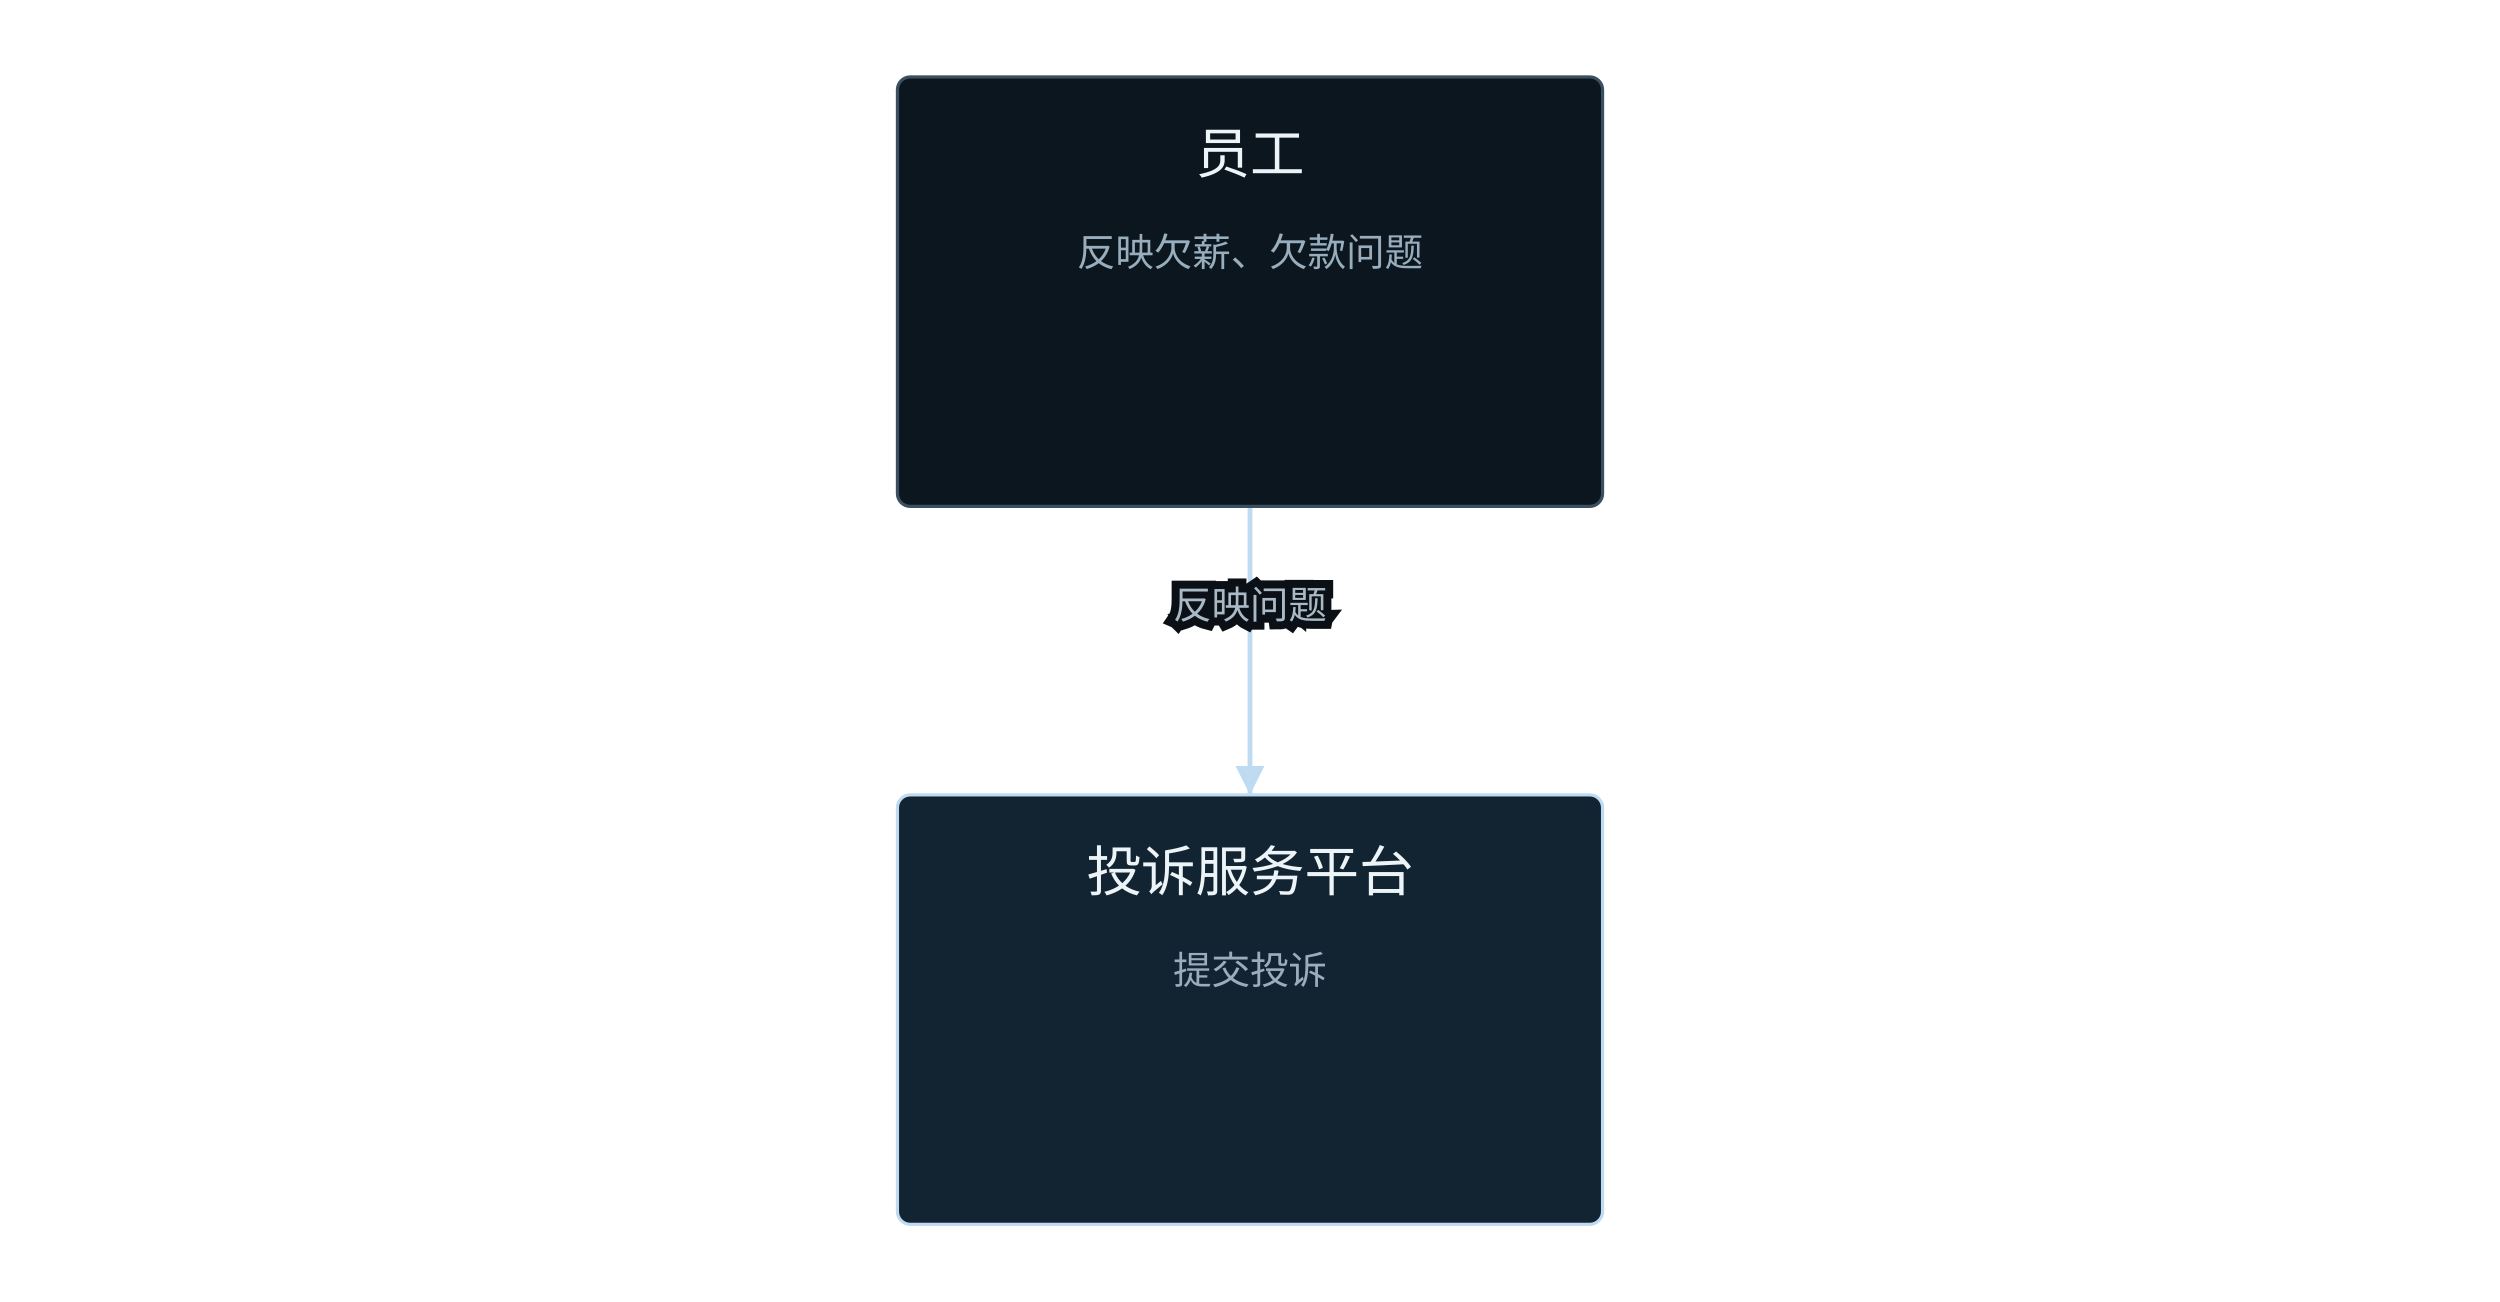
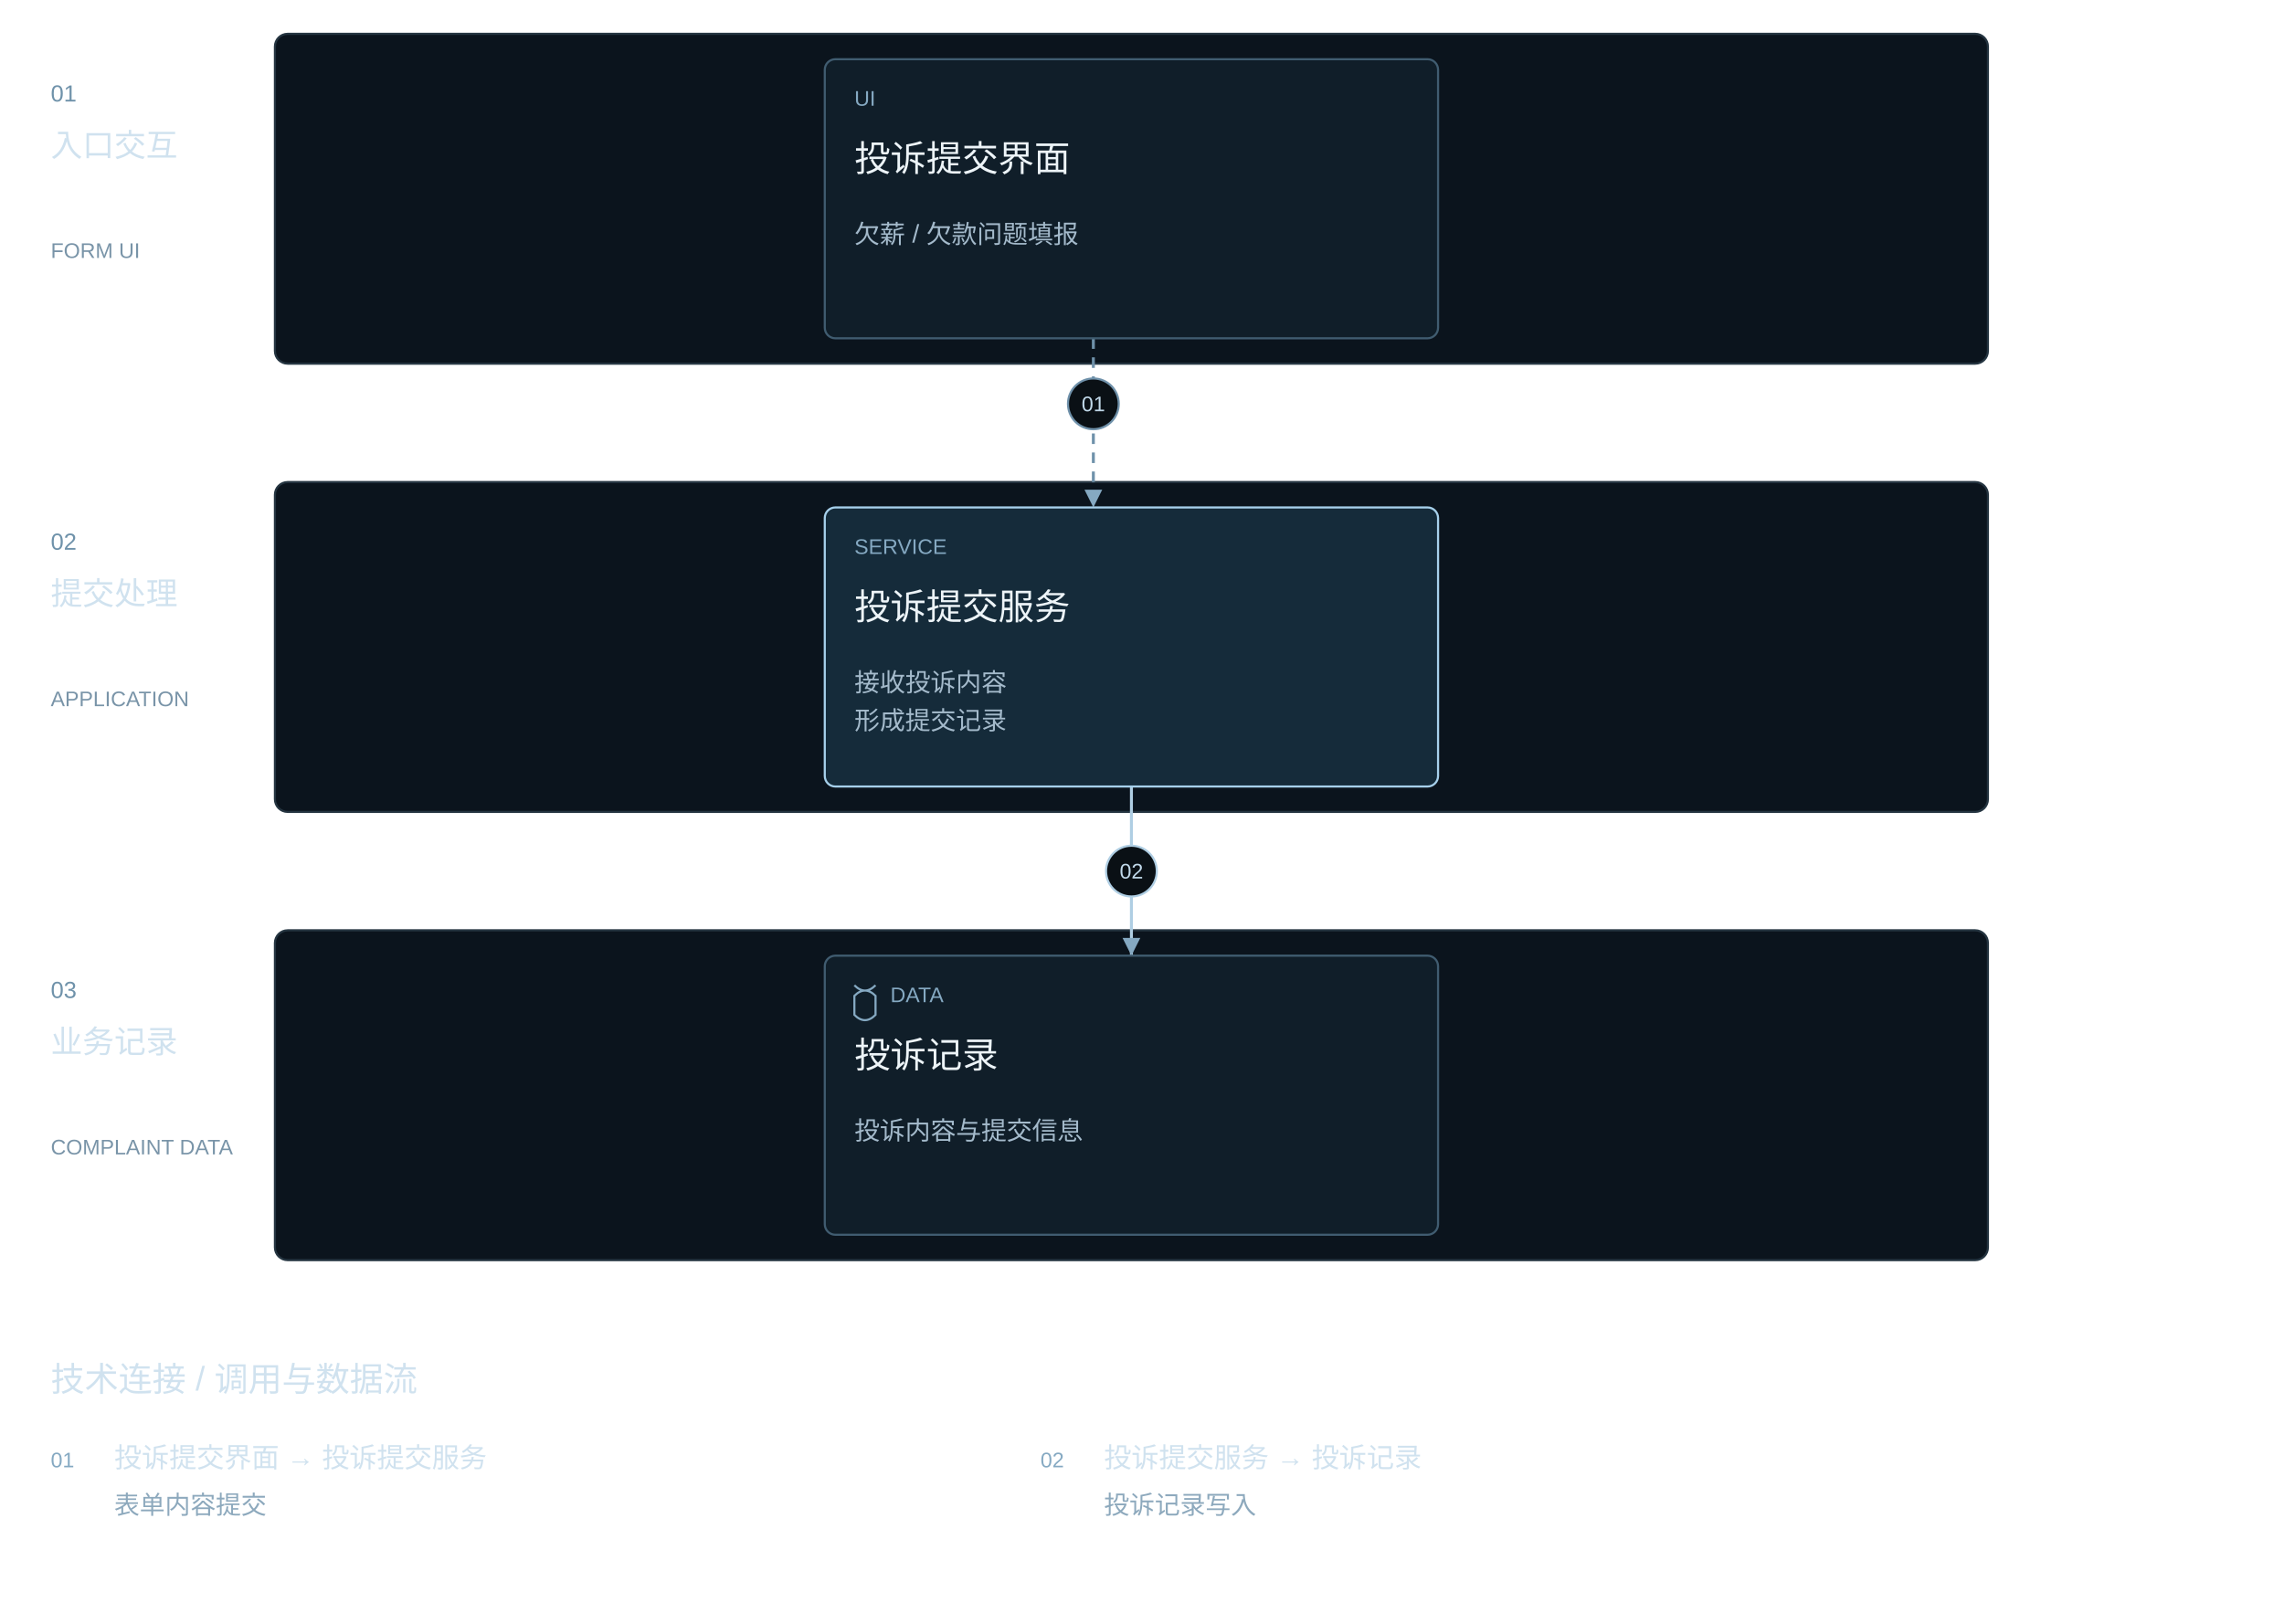
- <svg xmlns="http://www.w3.org/2000/svg" viewBox="0 0 780 406" role="img" aria-labelledby="title-wage-payment-complaints desc-wage-payment-complaints" style="font-family:Arial,'PingFang SC','Microsoft YaHei',sans-serif;background:#0a1015">
+ <svg xmlns="http://www.w3.org/2000/svg" viewBox="0 0 1080 768" role="img" aria-labelledby="title-wage-payment-complaints desc-wage-payment-complaints" style="font-family:Arial,'PingFang SC','Microsoft YaHei',sans-serif;background:#0a1015">
  <defs>
    <marker id="arrow-wage-payment-complaints" viewBox="0 0 10 10" refX="10" refY="5" markerWidth="6" markerHeight="6" orient="auto-start-reverse">
-       <path d="M0 0 L10 5 L0 10" fill="#bedbf2" />
+       <path d="M0 0 L10 5 L0 10" fill="#85a9c2" />
    </marker>
  </defs>
-   <path d="M390 158 C390 203,390 203,390 248" fill="none" stroke="#bedbf2" stroke-width="1.5" marker-end="url(#arrow-wage-payment-complaints)" />
-   <text x="390" y="193" fill="#a9bac6" font-size="12" text-anchor="middle" stroke="#0a1015" stroke-width="5" paint-order="stroke">反映问题</text>
-   <g>
-     <rect x="280" y="24" width="220" height="134" rx="4" fill="#0c161f" stroke="#3a5060" />
-     <text x="390" y="54" fill="#edf4f8" font-size="17" text-anchor="middle">
-       <tspan x="390" dy="0">员工</tspan>
+   <g data-layer="ui">
+     <rect x="130" y="16" width="810" height="156" rx="6" fill="#0b141d" stroke="#253541" />
+     <text x="24" y="48" fill="#6f92aa" font-size="11" text-anchor="start">
+       <tspan x="24" dy="0">01</tspan>
    </text>
-     <text x="390" y="83" fill="#99aebd" font-size="12" text-anchor="middle">
-       <tspan x="390" dy="0">反映欠薪、欠款问题</tspan>
+     <text x="24" y="74" fill="#d0e2ef" font-size="15" text-anchor="start">
+       <tspan x="24" dy="0">入口交互</tspan>
+     </text>
+     <text x="24" y="122" fill="#7994a8" font-size="10" text-anchor="start">
+       <tspan x="24" dy="0">FORM UI</tspan>
    </text>
  </g>
-   <g>
-     <rect x="280" y="248" width="220" height="134" rx="4" fill="#122332" stroke="#bedbf2" />
-     <text x="390" y="278" fill="#edf4f8" font-size="17" text-anchor="middle">
-       <tspan x="390" dy="0">投诉服务平台</tspan>
+   <g data-layer="service">
+     <rect x="130" y="228" width="810" height="156" rx="6" fill="#0b141d" stroke="#253541" />
+     <text x="24" y="260" fill="#6f92aa" font-size="11" text-anchor="start">
+       <tspan x="24" dy="0">02</tspan>
    </text>
-     <text x="390" y="307" fill="#99aebd" font-size="12" text-anchor="middle">
-       <tspan x="390" dy="0">提交投诉</tspan>
+     <text x="24" y="286" fill="#d0e2ef" font-size="15" text-anchor="start">
+       <tspan x="24" dy="0">提交处理</tspan>
+     </text>
+     <text x="24" y="334" fill="#7994a8" font-size="10" text-anchor="start">
+       <tspan x="24" dy="0">APPLICATION</tspan>
    </text>
  </g>
+   <g data-layer="data">
+     <rect x="130" y="440" width="810" height="156" rx="6" fill="#0b141d" stroke="#253541" />
+     <text x="24" y="472" fill="#6f92aa" font-size="11" text-anchor="start">
+       <tspan x="24" dy="0">03</tspan>
+     </text>
+     <text x="24" y="498" fill="#d0e2ef" font-size="15" text-anchor="start">
+       <tspan x="24" dy="0">业务记录</tspan>
+     </text>
+     <text x="24" y="546" fill="#7994a8" font-size="10" text-anchor="start">
+       <tspan x="24" dy="0">COMPLAINT DATA</tspan>
+     </text>
+   </g>
+   <g data-edge="01">
+     <path d="M517 160 V191 H517 V240" fill="none" stroke="#6f91aa" stroke-width="1.4" stroke-dasharray="5 4" marker-end="url(#arrow-wage-payment-complaints)" />
+     <circle cx="517" cy="191" r="12" fill="#0a1015" stroke="#6f91aa" />
+     <text x="517" y="194.5" fill="#c1d9ea" font-size="10" text-anchor="middle">
+       <tspan x="517" dy="0">01</tspan>
+     </text>
+   </g>
+   <g data-edge="02">
+     <path d="M535 372 V412 H535 V452" fill="none" stroke="#afcee3" stroke-width="1.4" marker-end="url(#arrow-wage-payment-complaints)" />
+     <circle cx="535" cy="412" r="12" fill="#0a1015" stroke="#afcee3" />
+     <text x="535" y="415.5" fill="#c1d9ea" font-size="10" text-anchor="middle">
+       <tspan x="535" dy="0">02</tspan>
+     </text>
+   </g>
+   <g data-node="form">
+     <rect x="390" y="28" width="290" height="132" rx="5" fill="#101e29" stroke="#405c70" />
+     <text x="404" y="50" fill="#85a9c2" font-size="10" text-anchor="start">
+       <tspan x="404" dy="0">UI</tspan>
+     </text>
+     <text x="404" y="81" fill="#edf4f8" font-size="17" text-anchor="start">
+       <tspan x="404" dy="0">投诉提交界面</tspan>
+     </text>
+     <text x="404" y="115" fill="#a4bacb" font-size="12" text-anchor="start">
+       <tspan x="404" dy="0">欠薪 / 欠款问题填报</tspan>
+     </text>
+   </g>
+   <g data-node="submission">
+     <rect x="390" y="240" width="290" height="132" rx="5" fill="#152b3a" stroke="#a6d0eb" />
+     <text x="404" y="262" fill="#85a9c2" font-size="10" text-anchor="start">
+       <tspan x="404" dy="0">SERVICE</tspan>
+     </text>
+     <text x="404" y="293" fill="#edf4f8" font-size="17" text-anchor="start">
+       <tspan x="404" dy="0">投诉提交服务</tspan>
+     </text>
+     <text x="404" y="327" fill="#a4bacb" font-size="12" text-anchor="start">
+       <tspan x="404" dy="0">接收投诉内容</tspan>
+       <tspan x="404" dy="18">形成提交记录</tspan>
+     </text>
+   </g>
+   <g data-node="records">
+     <rect x="390" y="452" width="290" height="132" rx="5" fill="#101e29" stroke="#405c70" />
+     <path d="M404 471 q5 -5 10 0 v9 q-5 5 -10 0 z m0 -5 q5 5 10 0" fill="none" stroke="#85a9c2" />
+     <text x="421" y="474" fill="#85a9c2" font-size="10" text-anchor="start">
+       <tspan x="421" dy="0">DATA</tspan>
+     </text>
+     <text x="404" y="505" fill="#edf4f8" font-size="17" text-anchor="start">
+       <tspan x="404" dy="0">投诉记录</tspan>
+     </text>
+     <text x="404" y="539" fill="#a4bacb" font-size="12" text-anchor="start">
+       <tspan x="404" dy="0">投诉内容与提交信息</tspan>
+     </text>
+   </g>
+   <text x="24" y="658" fill="#d0e2ef" font-size="16" text-anchor="start">
+     <tspan x="24" dy="0">技术连接 / 调用与数据流</tspan>
+   </text>
+   <text x="24" y="694" fill="#85a9c2" font-size="10" text-anchor="start">
+     <tspan x="24" dy="0">01</tspan>
+   </text>
+   <text x="54" y="694" fill="#d0e2ef" font-size="13" text-anchor="start">
+     <tspan x="54" dy="0">投诉提交界面 → 投诉提交服务</tspan>
+   </text>
+   <text x="54" y="716" fill="#8da9bd" font-size="12" text-anchor="start">
+     <tspan x="54" dy="0">表单内容提交</tspan>
+   </text>
+   <text x="492" y="694" fill="#85a9c2" font-size="10" text-anchor="start">
+     <tspan x="492" dy="0">02</tspan>
+   </text>
+   <text x="522" y="694" fill="#d0e2ef" font-size="13" text-anchor="start">
+     <tspan x="522" dy="0">投诉提交服务 → 投诉记录</tspan>
+   </text>
+   <text x="522" y="716" fill="#8da9bd" font-size="12" text-anchor="start">
+     <tspan x="522" dy="0">投诉记录写入</tspan>
+   </text>
</svg>
